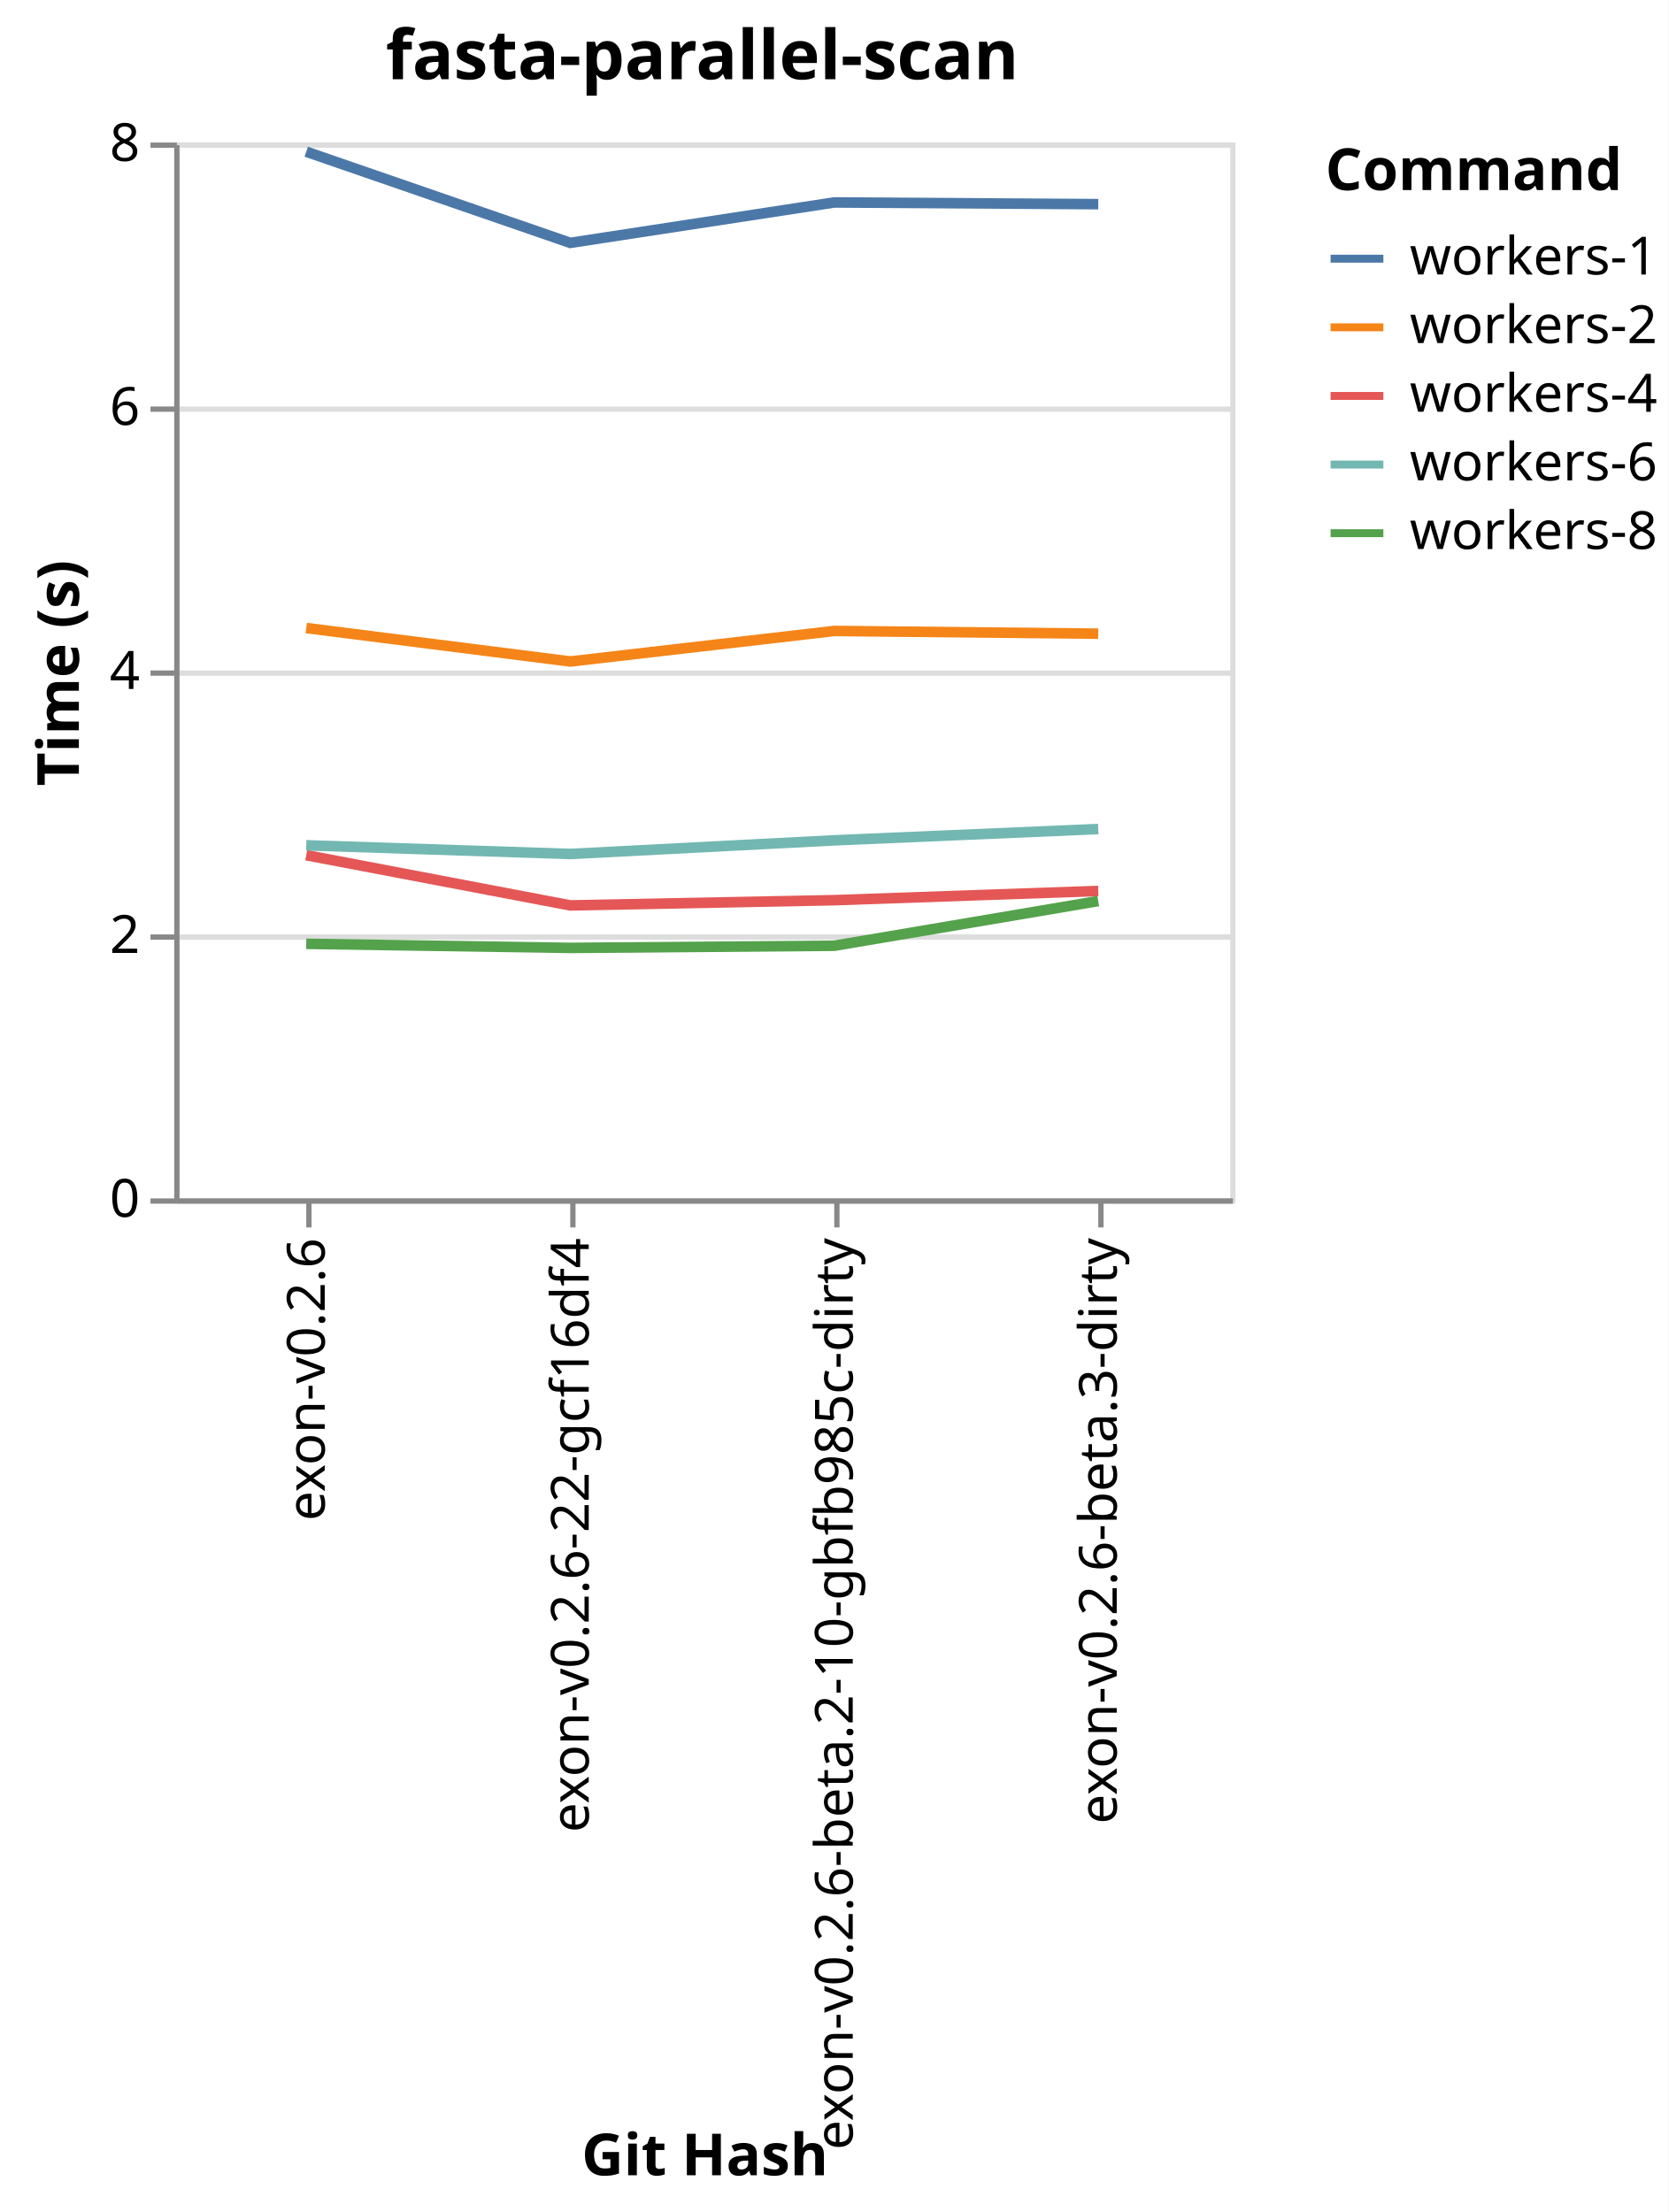
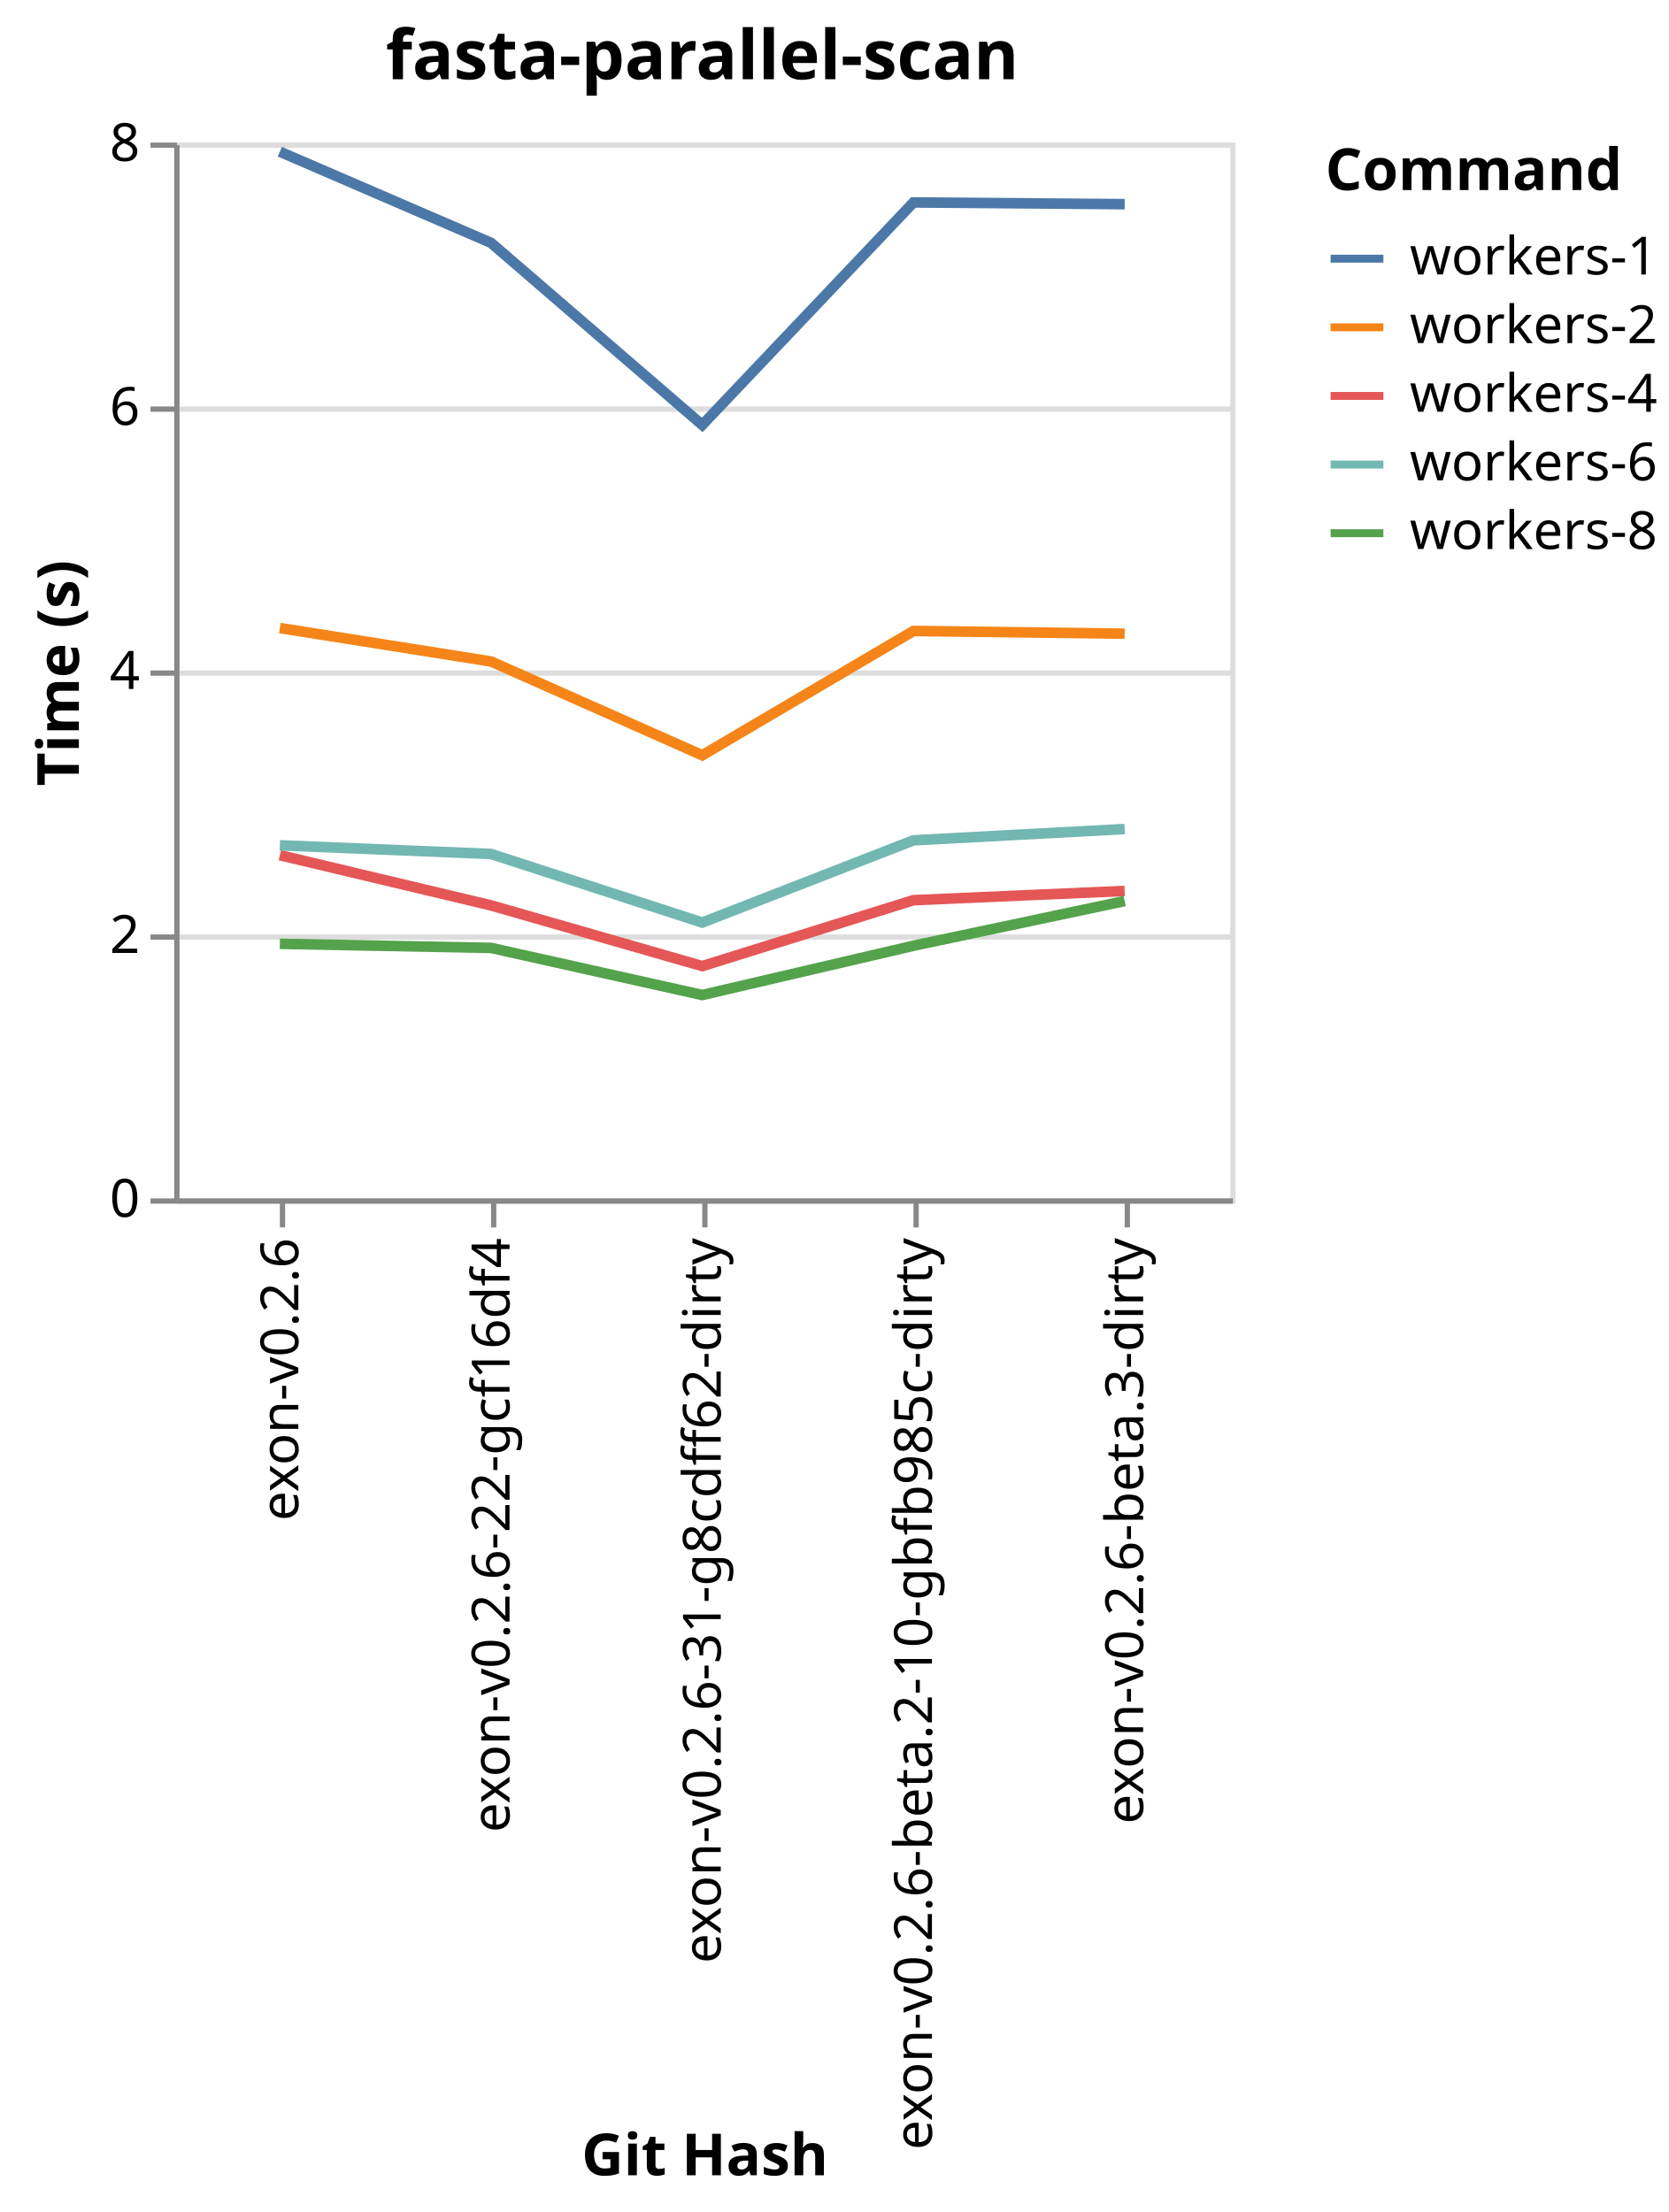
<svg xmlns="http://www.w3.org/2000/svg" version="1.1" class="marks" width="316" height="419" viewBox="0 0 316 419">
  <rect width="316" height="419" fill="white" />
  <g fill="none" stroke-miterlimit="10" transform="translate(33,27)">
    <g class="mark-group role-frame root" role="graphics-object" aria-roledescription="group mark container">
      <g transform="translate(0,0)">
        <path class="background" aria-hidden="true" d="M0.5,0.5h200v200h-200Z" stroke="#ddd" />
        <g>
          <g class="mark-group role-axis" aria-hidden="true">
            <g transform="translate(0.5,0.5)">
              <path class="background" aria-hidden="true" d="M0,0h0v0h0Z" pointer-events="none" />
              <g>
                <g class="mark-rule role-axis-grid" pointer-events="none">
                  <line transform="translate(0,200)" x2="200" y2="0" stroke="#ddd" stroke-width="1" opacity="1" />
                  <line transform="translate(0,150)" x2="200" y2="0" stroke="#ddd" stroke-width="1" opacity="1" />
                  <line transform="translate(0,100)" x2="200" y2="0" stroke="#ddd" stroke-width="1" opacity="1" />
                  <line transform="translate(0,50)" x2="200" y2="0" stroke="#ddd" stroke-width="1" opacity="1" />
                  <line transform="translate(0,0)" x2="200" y2="0" stroke="#ddd" stroke-width="1" opacity="1" />
                </g>
              </g>
              <path class="foreground" aria-hidden="true" d="" pointer-events="none" display="none" />
            </g>
          </g>
-           <g class="mark-group role-axis" role="graphics-symbol" aria-roledescription="axis" aria-label="X-axis titled 'Git Hash' for a discrete scale with 4 values: exon-v0.2.6, exon-v0.2.6-22-gcf16df4, exon-v0.2.6-beta.2-10-gbfb985c-dirty, exon-v0.2.6-beta.3-dirty">
+           <g class="mark-group role-axis" role="graphics-symbol" aria-roledescription="axis" aria-label="X-axis titled 'Git Hash' for a discrete scale with 5 values: exon-v0.2.6, exon-v0.2.6-22-gcf16df4, exon-v0.2.6-31-g8cdff62-dirty, exon-v0.2.6-beta.2-10-gbfb985c-dirty, exon-v0.2.6-beta.3-dirty">
            <g transform="translate(0.5,200.5)">
              <path class="background" aria-hidden="true" d="M0,0h0v0h0Z" pointer-events="none" />
              <g>
                <g class="mark-rule role-axis-tick" pointer-events="none">
-                   <line transform="translate(25,0)" x2="0" y2="5" stroke="#888" stroke-width="1" opacity="1" />
-                   <line transform="translate(75,0)" x2="0" y2="5" stroke="#888" stroke-width="1" opacity="1" />
-                   <line transform="translate(125,0)" x2="0" y2="5" stroke="#888" stroke-width="1" opacity="1" />
-                   <line transform="translate(175,0)" x2="0" y2="5" stroke="#888" stroke-width="1" opacity="1" />
+                   <line transform="translate(20,0)" x2="0" y2="5" stroke="#888" stroke-width="1" opacity="1" />
+                   <line transform="translate(60,0)" x2="0" y2="5" stroke="#888" stroke-width="1" opacity="1" />
+                   <line transform="translate(100,0)" x2="0" y2="5" stroke="#888" stroke-width="1" opacity="1" />
+                   <line transform="translate(140,0)" x2="0" y2="5" stroke="#888" stroke-width="1" opacity="1" />
+                   <line transform="translate(180,0)" x2="0" y2="5" stroke="#888" stroke-width="1" opacity="1" />
                </g>
                <g class="mark-text role-axis-label" pointer-events="none">
-                   <text text-anchor="end" transform="translate(25,7) rotate(270) translate(0,3)" font-family="sans-serif" font-size="10px" fill="#000" opacity="1">exon-v0.2.6</text>
-                   <text text-anchor="end" transform="translate(75,7) rotate(270) translate(0,3)" font-family="sans-serif" font-size="10px" fill="#000" opacity="1">exon-v0.2.6-22-gcf16df4</text>
-                   <text text-anchor="end" transform="translate(125,7) rotate(270) translate(0,3)" font-family="sans-serif" font-size="10px" fill="#000" opacity="1">exon-v0.2.6-beta.2-10-gbfb985c-dirty</text>
-                   <text text-anchor="end" transform="translate(175,7) rotate(270) translate(0,3)" font-family="sans-serif" font-size="10px" fill="#000" opacity="1">exon-v0.2.6-beta.3-dirty</text>
+                   <text text-anchor="end" transform="translate(20,7) rotate(270) translate(0,3)" font-family="sans-serif" font-size="10px" fill="#000" opacity="1">exon-v0.2.6</text>
+                   <text text-anchor="end" transform="translate(60,7) rotate(270) translate(0,3)" font-family="sans-serif" font-size="10px" fill="#000" opacity="1">exon-v0.2.6-22-gcf16df4</text>
+                   <text text-anchor="end" transform="translate(100,7) rotate(270) translate(0,3)" font-family="sans-serif" font-size="10px" fill="#000" opacity="1">exon-v0.2.6-31-g8cdff62-dirty</text>
+                   <text text-anchor="end" transform="translate(140,7) rotate(270) translate(0,3)" font-family="sans-serif" font-size="10px" fill="#000" opacity="1">exon-v0.2.6-beta.2-10-gbfb985c-dirty</text>
+                   <text text-anchor="end" transform="translate(180,7) rotate(270) translate(0,3)" font-family="sans-serif" font-size="10px" fill="#000" opacity="1">exon-v0.2.6-beta.3-dirty</text>
                </g>
                <g class="mark-rule role-axis-domain" pointer-events="none">
                  <line transform="translate(0,0)" x2="200" y2="0" stroke="#888" stroke-width="1" opacity="1" />
                </g>
                <g class="mark-text role-axis-title" pointer-events="none">
                  <text text-anchor="middle" transform="translate(100,184.541)" font-family="sans-serif" font-size="11px" font-weight="bold" fill="#000" opacity="1">Git Hash</text>
                </g>
              </g>
              <path class="foreground" aria-hidden="true" d="" pointer-events="none" display="none" />
            </g>
          </g>
          <g class="mark-group role-axis" role="graphics-symbol" aria-roledescription="axis" aria-label="Y-axis titled 'Time (s)' for a linear scale with values from 0 to 8">
            <g transform="translate(0.5,0.5)">
              <path class="background" aria-hidden="true" d="M0,0h0v0h0Z" pointer-events="none" />
              <g>
                <g class="mark-rule role-axis-tick" pointer-events="none">
                  <line transform="translate(0,200)" x2="-5" y2="0" stroke="#888" stroke-width="1" opacity="1" />
                  <line transform="translate(0,150)" x2="-5" y2="0" stroke="#888" stroke-width="1" opacity="1" />
                  <line transform="translate(0,100)" x2="-5" y2="0" stroke="#888" stroke-width="1" opacity="1" />
                  <line transform="translate(0,50)" x2="-5" y2="0" stroke="#888" stroke-width="1" opacity="1" />
                  <line transform="translate(0,0)" x2="-5" y2="0" stroke="#888" stroke-width="1" opacity="1" />
                </g>
                <g class="mark-text role-axis-label" pointer-events="none">
                  <text text-anchor="end" transform="translate(-7,203)" font-family="sans-serif" font-size="10px" fill="#000" opacity="1">0</text>
                  <text text-anchor="end" transform="translate(-7,153)" font-family="sans-serif" font-size="10px" fill="#000" opacity="1">2</text>
                  <text text-anchor="end" transform="translate(-7,103)" font-family="sans-serif" font-size="10px" fill="#000" opacity="1">4</text>
                  <text text-anchor="end" transform="translate(-7,53)" font-family="sans-serif" font-size="10px" fill="#000" opacity="1">6</text>
                  <text text-anchor="end" transform="translate(-7,3)" font-family="sans-serif" font-size="10px" fill="#000" opacity="1">8</text>
                </g>
                <g class="mark-rule role-axis-domain" pointer-events="none">
                  <line transform="translate(0,200)" x2="0" y2="-200" stroke="#888" stroke-width="1" opacity="1" />
                </g>
                <g class="mark-text role-axis-title" pointer-events="none">
                  <text text-anchor="middle" transform="translate(-16.56152,100) rotate(-90) translate(0,-2)" font-family="sans-serif" font-size="11px" font-weight="bold" fill="#000" opacity="1">Time (s)</text>
                </g>
              </g>
              <path class="foreground" aria-hidden="true" d="" pointer-events="none" display="none" />
            </g>
          </g>
          <g class="mark-group role-scope pathgroup" role="graphics-object" aria-roledescription="group mark container">
            <g transform="translate(0,0)">
              <path class="background" aria-hidden="true" d="M0,0h200v200h-200Z" />
              <g>
                <g class="mark-line role-mark marks" role="graphics-object" aria-roledescription="line mark container">
-                   <path aria-label="Git Hash: exon-v0.2.6; Time (s): 7.9306099216; Command: workers-1" role="graphics-symbol" aria-roledescription="line mark" d="M25,1.735L75,19.003L125,11.349L175,11.674" stroke="#4c78a8" stroke-width="2" />
-                 </g>
-               </g>
-               <path class="foreground" aria-hidden="true" d="" display="none" />
-             </g>
-             <g transform="translate(0,0)">
-               <path class="background" aria-hidden="true" d="M0,0h200v200h-200Z" />
-               <g>
-                 <g class="mark-line role-mark marks" role="graphics-object" aria-roledescription="line mark container">
-                   <path aria-label="Git Hash: exon-v0.2.6; Time (s): 4.321540772; Command: workers-2" role="graphics-symbol" aria-roledescription="line mark" d="M25,91.961L75,98.3L125,92.518L175,93.034" stroke="#f58518" stroke-width="2" />
-                 </g>
-               </g>
-               <path class="foreground" aria-hidden="true" d="" display="none" />
-             </g>
-             <g transform="translate(0,0)">
-               <path class="background" aria-hidden="true" d="M0,0h200v200h-200Z" />
-               <g>
-                 <g class="mark-line role-mark marks" role="graphics-object" aria-roledescription="line mark container">
-                   <path aria-label="Git Hash: exon-v0.2.6; Time (s): 2.6004633218; Command: workers-4" role="graphics-symbol" aria-roledescription="line mark" d="M25,134.988L75,144.501L125,143.514L175,141.766" stroke="#e45756" stroke-width="2" />
-                 </g>
-               </g>
-               <path class="foreground" aria-hidden="true" d="" display="none" />
-             </g>
-             <g transform="translate(0,0)">
-               <path class="background" aria-hidden="true" d="M0,0h200v200h-200Z" />
-               <g>
-                 <g class="mark-line role-mark marks" role="graphics-object" aria-roledescription="line mark container">
-                   <path aria-label="Git Hash: exon-v0.2.6; Time (s): 2.6752526384; Command: workers-6" role="graphics-symbol" aria-roledescription="line mark" d="M25,133.119L75,134.76L125,132.177L175,130.035" stroke="#72b7b2" stroke-width="2" />
-                 </g>
-               </g>
-               <path class="foreground" aria-hidden="true" d="" display="none" />
-             </g>
-             <g transform="translate(0,0)">
-               <path class="background" aria-hidden="true" d="M0,0h200v200h-200Z" />
-               <g>
-                 <g class="mark-line role-mark marks" role="graphics-object" aria-roledescription="line mark container">
-                   <path aria-label="Git Hash: exon-v0.2.6; Time (s): 1.928841855; Command: workers-8" role="graphics-symbol" aria-roledescription="line mark" d="M25,151.779L75,152.553L125,152.146L175,143.675" stroke="#54a24b" stroke-width="2" />
+                   <path aria-label="Git Hash: exon-v0.2.6; Time (s): 7.9306099216; Command: workers-1" role="graphics-symbol" aria-roledescription="line mark" d="M20,1.735L60,19.003L100,53.491L140,11.349L180,11.674" stroke="#4c78a8" stroke-width="2" />
+                 </g>
+               </g>
+               <path class="foreground" aria-hidden="true" d="" display="none" />
+             </g>
+             <g transform="translate(0,0)">
+               <path class="background" aria-hidden="true" d="M0,0h200v200h-200Z" />
+               <g>
+                 <g class="mark-line role-mark marks" role="graphics-object" aria-roledescription="line mark container">
+                   <path aria-label="Git Hash: exon-v0.2.6; Time (s): 4.321540772; Command: workers-2" role="graphics-symbol" aria-roledescription="line mark" d="M20,91.961L60,98.3L100,116.065L140,92.518L180,93.034" stroke="#f58518" stroke-width="2" />
+                 </g>
+               </g>
+               <path class="foreground" aria-hidden="true" d="" display="none" />
+             </g>
+             <g transform="translate(0,0)">
+               <path class="background" aria-hidden="true" d="M0,0h200v200h-200Z" />
+               <g>
+                 <g class="mark-line role-mark marks" role="graphics-object" aria-roledescription="line mark container">
+                   <path aria-label="Git Hash: exon-v0.2.6; Time (s): 2.6004633218; Command: workers-4" role="graphics-symbol" aria-roledescription="line mark" d="M20,134.988L60,144.501L100,156.002L140,143.514L180,141.766" stroke="#e45756" stroke-width="2" />
+                 </g>
+               </g>
+               <path class="foreground" aria-hidden="true" d="" display="none" />
+             </g>
+             <g transform="translate(0,0)">
+               <path class="background" aria-hidden="true" d="M0,0h200v200h-200Z" />
+               <g>
+                 <g class="mark-line role-mark marks" role="graphics-object" aria-roledescription="line mark container">
+                   <path aria-label="Git Hash: exon-v0.2.6; Time (s): 2.6752526384; Command: workers-6" role="graphics-symbol" aria-roledescription="line mark" d="M20,133.119L60,134.76L100,147.752L140,132.177L180,130.035" stroke="#72b7b2" stroke-width="2" />
+                 </g>
+               </g>
+               <path class="foreground" aria-hidden="true" d="" display="none" />
+             </g>
+             <g transform="translate(0,0)">
+               <path class="background" aria-hidden="true" d="M0,0h200v200h-200Z" />
+               <g>
+                 <g class="mark-line role-mark marks" role="graphics-object" aria-roledescription="line mark container">
+                   <path aria-label="Git Hash: exon-v0.2.6; Time (s): 1.928841855; Command: workers-8" role="graphics-symbol" aria-roledescription="line mark" d="M20,151.779L60,152.553L100,161.478L140,152.146L180,143.675" stroke="#54a24b" stroke-width="2" />
                </g>
              </g>
              <path class="foreground" aria-hidden="true" d="" display="none" />
            </g>
          </g>
          <g class="mark-group role-legend" role="graphics-symbol" aria-roledescription="legend" aria-label="Symbol legend titled 'Command' for stroke color with 5 values: workers-1, workers-2, workers-4, workers-6, workers-8">
            <g transform="translate(218,0)">
              <path class="background" aria-hidden="true" d="M0,0h60v79h-60Z" pointer-events="none" />
              <g>
                <g class="mark-group role-legend-entry">
                  <g transform="translate(0,16)">
                    <path class="background" aria-hidden="true" d="M0,0h0v0h0Z" pointer-events="none" />
                    <g>
                      <g class="mark-group role-scope" role="graphics-object" aria-roledescription="group mark container">
                        <g transform="translate(0,0)">
                          <path class="background" aria-hidden="true" d="M0,0h59.896v11h-59.896Z" pointer-events="none" opacity="1" />
                          <g>
                            <g class="mark-symbol role-legend-symbol" pointer-events="none">
                              <path transform="translate(6,6)" d="M-5,0L5,0" stroke="#4c78a8" stroke-width="1.5" opacity="1" />
                            </g>
                            <g class="mark-text role-legend-label" pointer-events="none">
                              <text text-anchor="start" transform="translate(16,9)" font-family="sans-serif" font-size="10px" fill="#000" opacity="1">workers-1</text>
                            </g>
                          </g>
                          <path class="foreground" aria-hidden="true" d="" pointer-events="none" display="none" />
                        </g>
                        <g transform="translate(0,13)">
                          <path class="background" aria-hidden="true" d="M0,0h59.896v11h-59.896Z" pointer-events="none" opacity="1" />
                          <g>
                            <g class="mark-symbol role-legend-symbol" pointer-events="none">
                              <path transform="translate(6,6)" d="M-5,0L5,0" stroke="#f58518" stroke-width="1.5" opacity="1" />
                            </g>
                            <g class="mark-text role-legend-label" pointer-events="none">
                              <text text-anchor="start" transform="translate(16,9)" font-family="sans-serif" font-size="10px" fill="#000" opacity="1">workers-2</text>
                            </g>
                          </g>
                          <path class="foreground" aria-hidden="true" d="" pointer-events="none" display="none" />
                        </g>
                        <g transform="translate(0,26)">
                          <path class="background" aria-hidden="true" d="M0,0h59.896v11h-59.896Z" pointer-events="none" opacity="1" />
                          <g>
                            <g class="mark-symbol role-legend-symbol" pointer-events="none">
                              <path transform="translate(6,6)" d="M-5,0L5,0" stroke="#e45756" stroke-width="1.5" opacity="1" />
                            </g>
                            <g class="mark-text role-legend-label" pointer-events="none">
                              <text text-anchor="start" transform="translate(16,9)" font-family="sans-serif" font-size="10px" fill="#000" opacity="1">workers-4</text>
                            </g>
                          </g>
                          <path class="foreground" aria-hidden="true" d="" pointer-events="none" display="none" />
                        </g>
                        <g transform="translate(0,39)">
                          <path class="background" aria-hidden="true" d="M0,0h59.896v11h-59.896Z" pointer-events="none" opacity="1" />
                          <g>
                            <g class="mark-symbol role-legend-symbol" pointer-events="none">
                              <path transform="translate(6,6)" d="M-5,0L5,0" stroke="#72b7b2" stroke-width="1.5" opacity="1" />
                            </g>
                            <g class="mark-text role-legend-label" pointer-events="none">
                              <text text-anchor="start" transform="translate(16,9)" font-family="sans-serif" font-size="10px" fill="#000" opacity="1">workers-6</text>
                            </g>
                          </g>
                          <path class="foreground" aria-hidden="true" d="" pointer-events="none" display="none" />
                        </g>
                        <g transform="translate(0,52)">
                          <path class="background" aria-hidden="true" d="M0,0h59.896v11h-59.896Z" pointer-events="none" opacity="1" />
                          <g>
                            <g class="mark-symbol role-legend-symbol" pointer-events="none">
                              <path transform="translate(6,6)" d="M-5,0L5,0" stroke="#54a24b" stroke-width="1.5" opacity="1" />
                            </g>
                            <g class="mark-text role-legend-label" pointer-events="none">
                              <text text-anchor="start" transform="translate(16,9)" font-family="sans-serif" font-size="10px" fill="#000" opacity="1">workers-8</text>
                            </g>
                          </g>
                          <path class="foreground" aria-hidden="true" d="" pointer-events="none" display="none" />
                        </g>
                      </g>
                    </g>
                    <path class="foreground" aria-hidden="true" d="" pointer-events="none" display="none" />
                  </g>
                </g>
                <g class="mark-text role-legend-title" pointer-events="none">
                  <text text-anchor="start" transform="translate(0,9)" font-family="sans-serif" font-size="11px" font-weight="bold" fill="#000" opacity="1">Command</text>
                </g>
              </g>
              <path class="foreground" aria-hidden="true" d="" pointer-events="none" display="none" />
            </g>
          </g>
          <g class="mark-group role-title">
            <g transform="translate(100,-22)">
              <path class="background" aria-hidden="true" d="M0,0h0v0h0Z" pointer-events="none" />
              <g>
                <g class="mark-text role-title-text" role="graphics-symbol" aria-roledescription="title" aria-label="Title text 'fasta-parallel-scan'" pointer-events="none">
                  <text text-anchor="middle" transform="translate(0,10)" font-family="sans-serif" font-size="13px" font-weight="bold" fill="#000" opacity="1">fasta-parallel-scan</text>
                </g>
              </g>
              <path class="foreground" aria-hidden="true" d="" pointer-events="none" display="none" />
            </g>
          </g>
        </g>
        <path class="foreground" aria-hidden="true" d="" display="none" />
      </g>
    </g>
  </g>
</svg>
